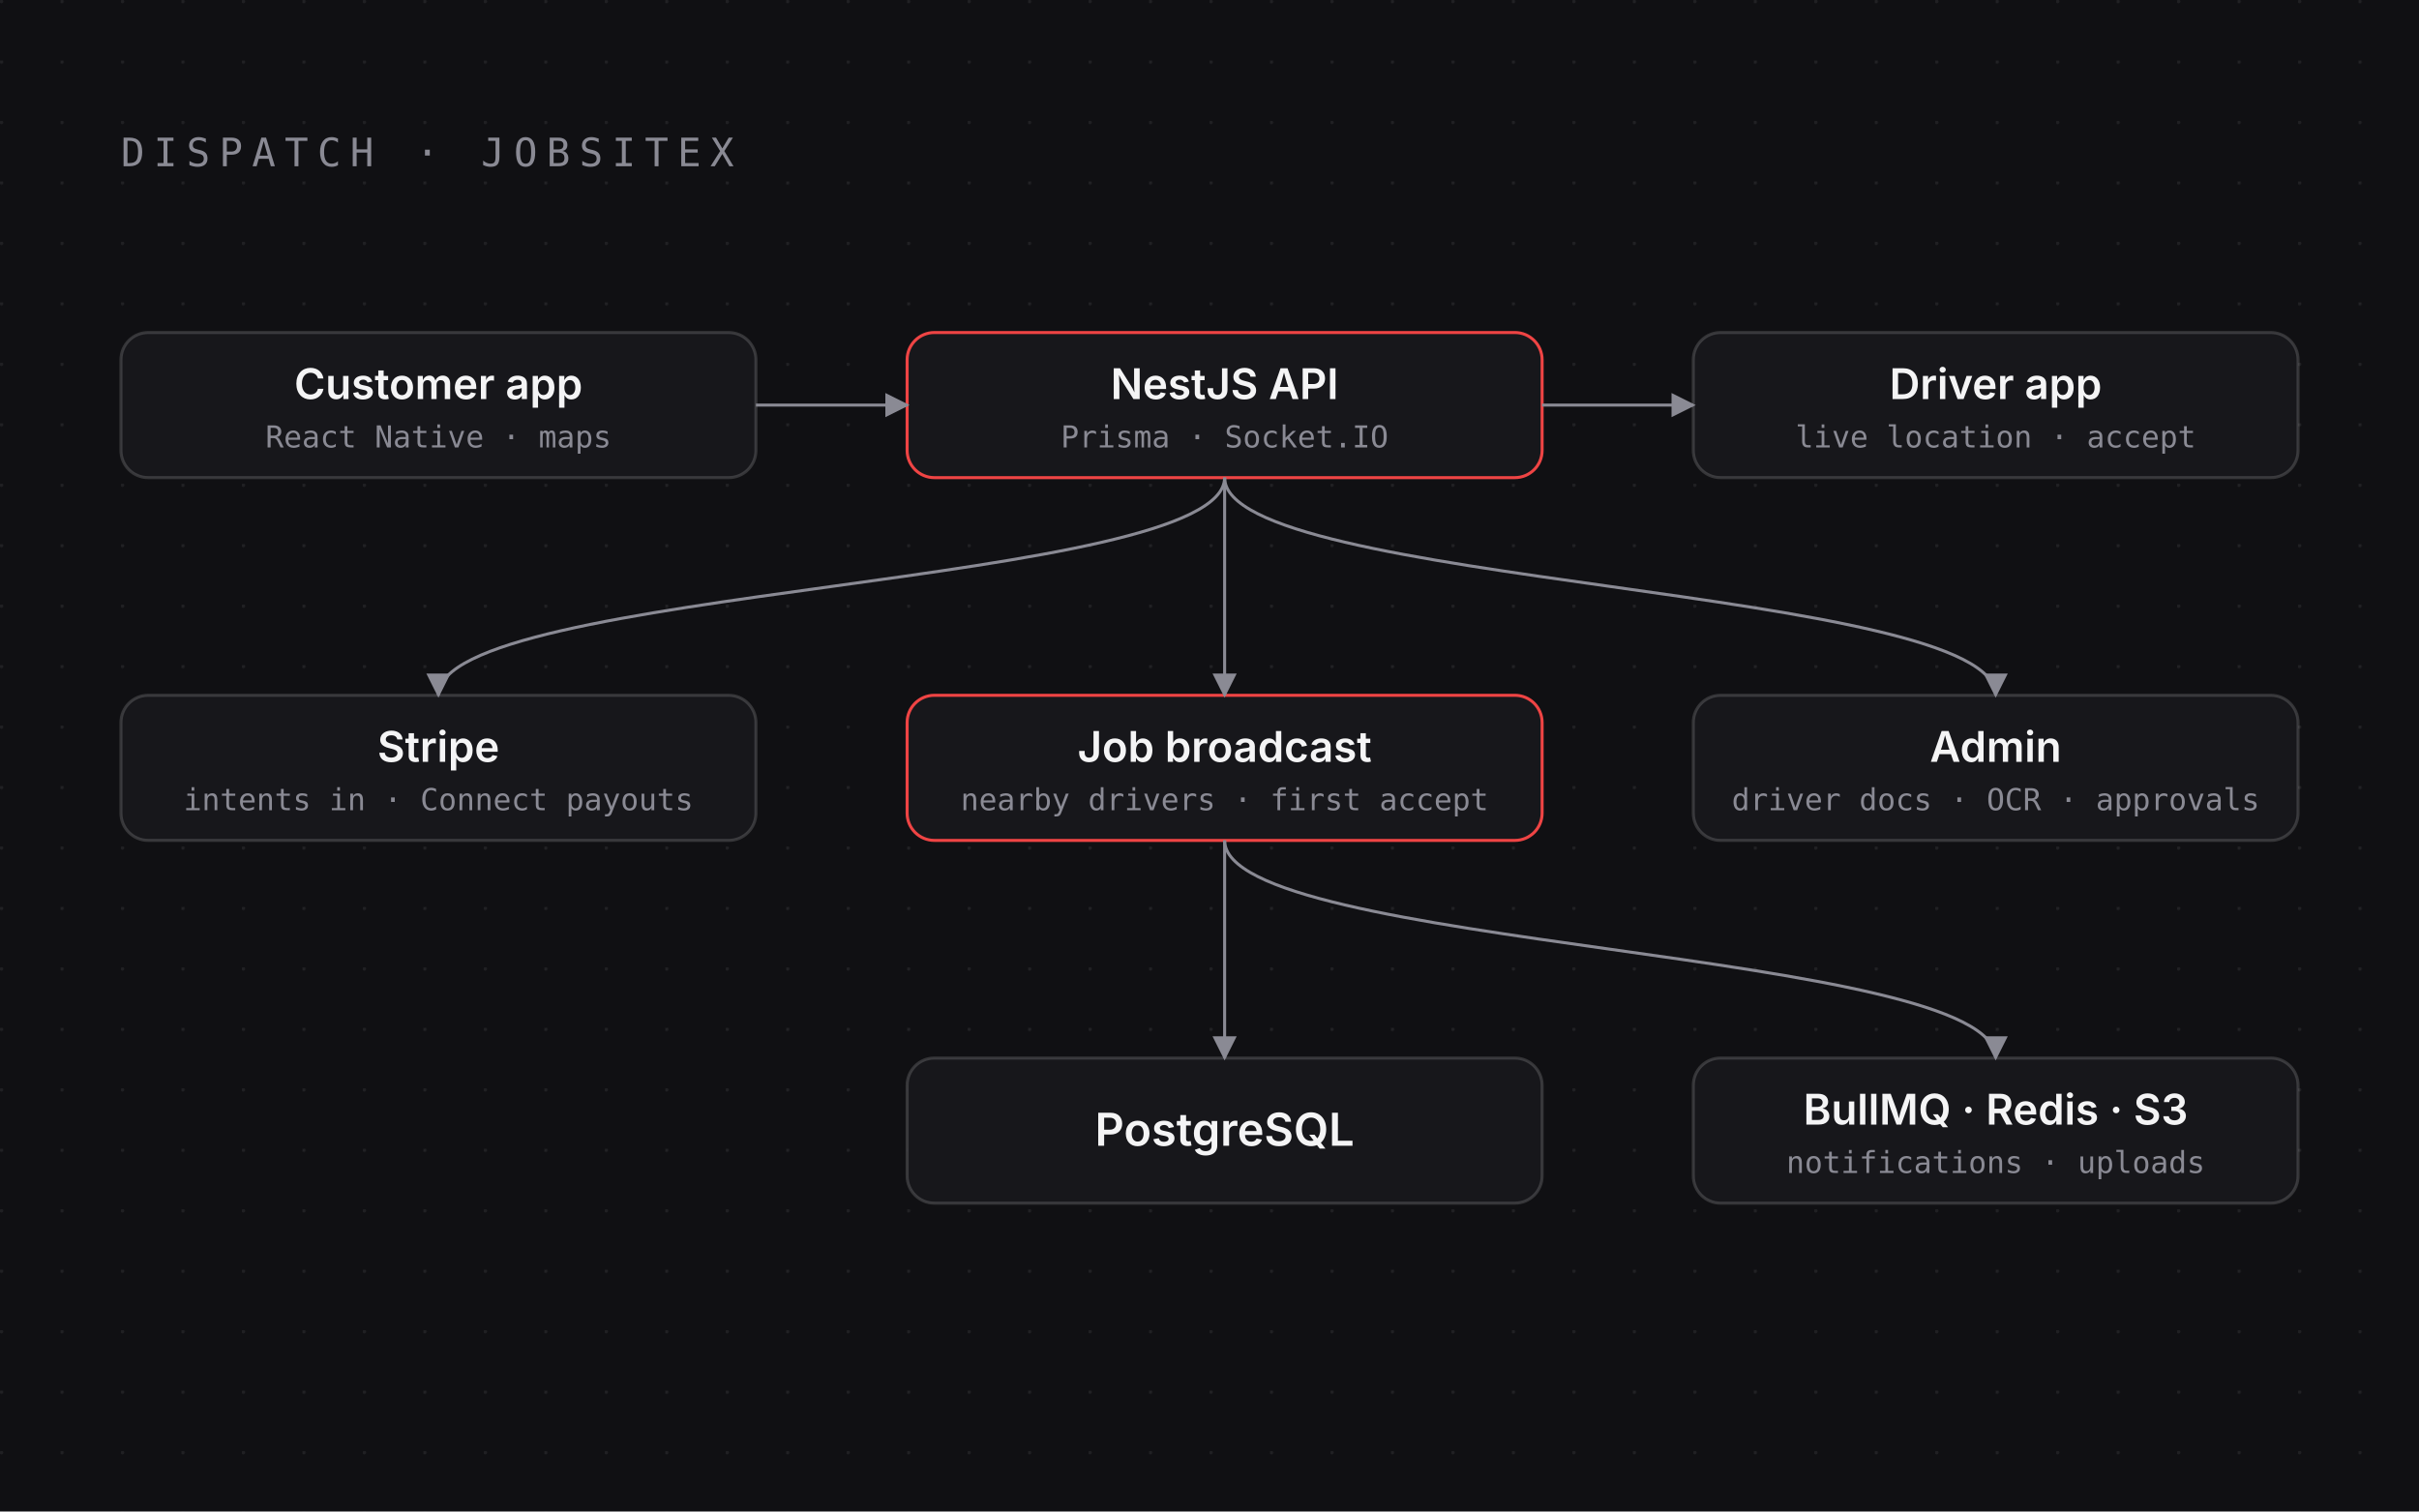
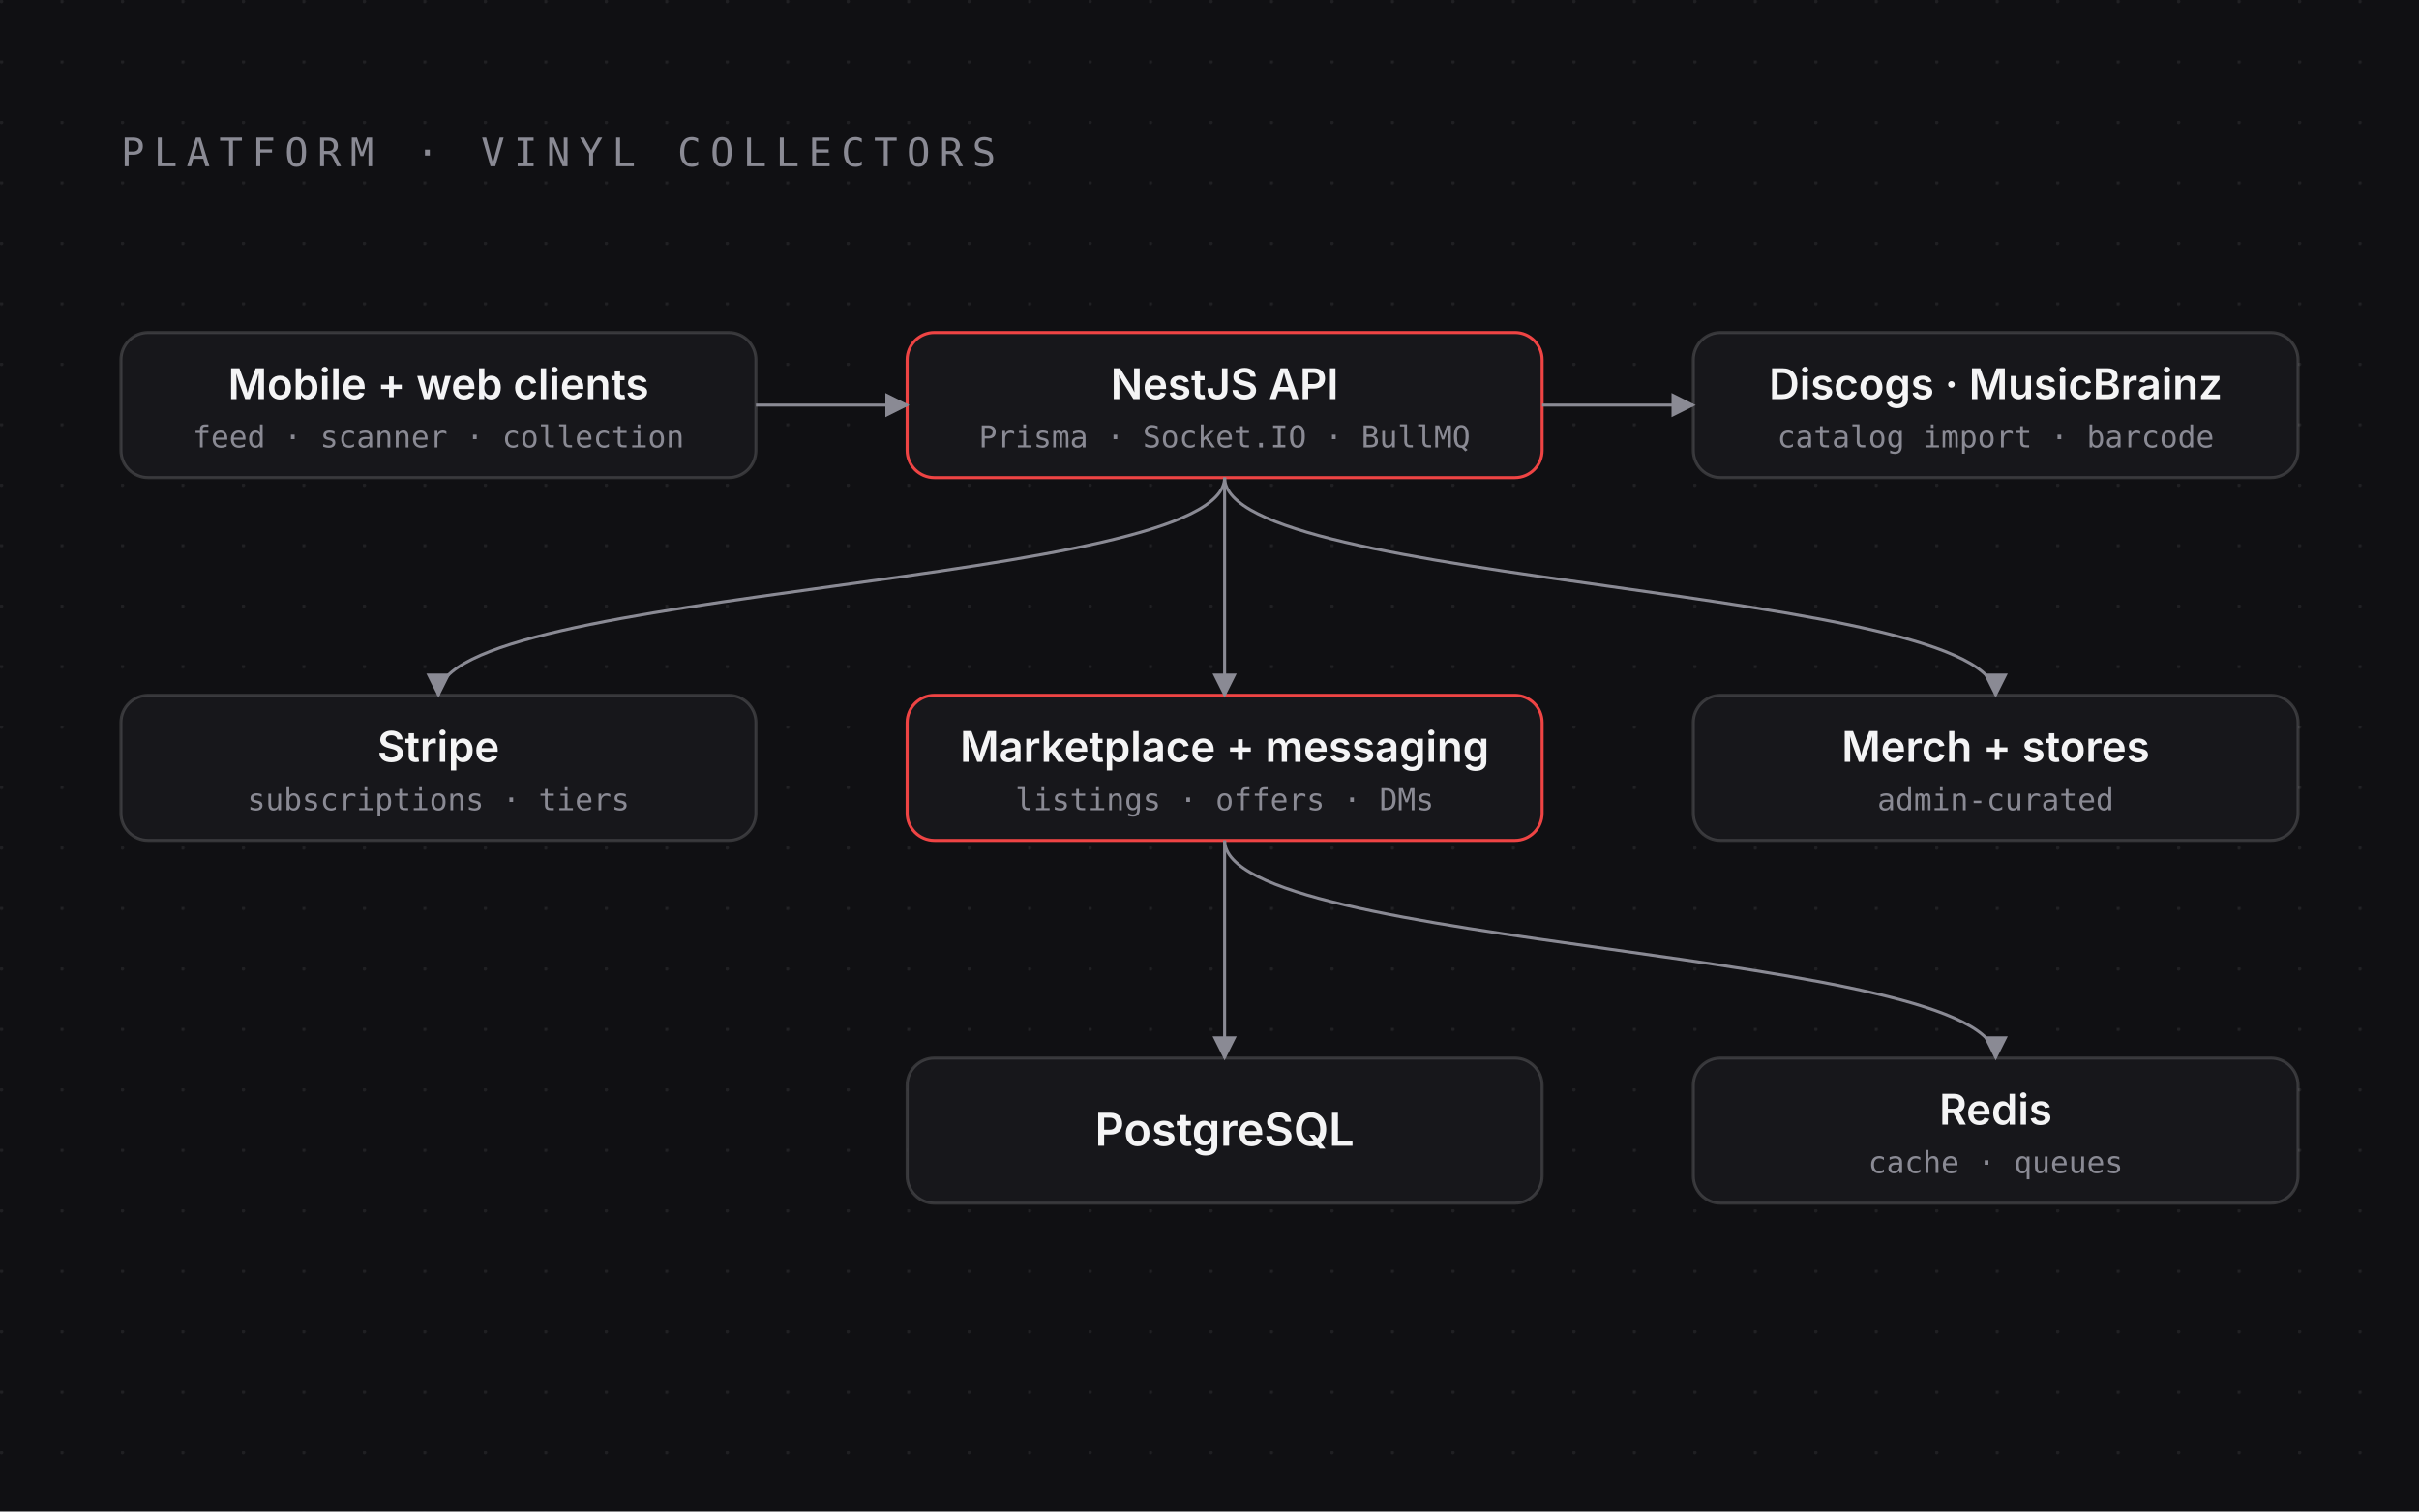
<svg xmlns="http://www.w3.org/2000/svg" viewBox="0 0 1600 1000" width="1600" height="1000">
  <defs>
    <pattern id="g" width="40" height="40" patternUnits="userSpaceOnUse">
      <circle cx="1" cy="1" r="1.2" fill="rgba(255,255,255,0.07)" />
    </pattern>
    <marker id="a" viewBox="0 0 10 10" refX="9" refY="5" markerWidth="8" markerHeight="8" orient="auto-start-reverse">
      <path d="M0 0L10 5L0 10z" fill="#8a8a94" />
    </marker>
  </defs>
  <rect width="1600" height="1000" fill="#101013" />
  <rect width="1600" height="1000" fill="url(#g)" />
-   <text x="80" y="110" font-family="ui-monospace,Menlo,monospace" font-size="26" letter-spacing="6" fill="#8a8a94">DISPATCH · JOBSITEX</text>
+   <text x="80" y="110" font-family="ui-monospace,Menlo,monospace" font-size="26" letter-spacing="6" fill="#8a8a94">PLATFORM · VINYL COLLECTORS</text>
  <rect x="80" y="220" width="420" height="96" rx="18" fill="#17171b" stroke="rgba(255,255,255,0.16)" stroke-width="2" />
-   <text x="290.0" y="264" text-anchor="middle" font-family="ui-sans-serif,Inter,system-ui" font-size="28" font-weight="600" fill="#f4f4f5">Customer app</text>
-   <text x="290.0" y="296" text-anchor="middle" font-family="ui-monospace,Menlo,monospace" font-size="20" fill="#8a8a94">React Native · maps</text>
+   <text x="290.0" y="264" text-anchor="middle" font-family="ui-sans-serif,Inter,system-ui" font-size="28" font-weight="600" fill="#f4f4f5">Mobile + web clients</text>
+   <text x="290.0" y="296" text-anchor="middle" font-family="ui-monospace,Menlo,monospace" font-size="20" fill="#8a8a94">feed · scanner · collection</text>
  <rect x="600" y="220" width="420" height="96" rx="18" fill="#17171b" stroke="#ef4444" stroke-width="2" />
  <text x="810.0" y="264" text-anchor="middle" font-family="ui-sans-serif,Inter,system-ui" font-size="28" font-weight="600" fill="#f4f4f5">NestJS API</text>
-   <text x="810.0" y="296" text-anchor="middle" font-family="ui-monospace,Menlo,monospace" font-size="20" fill="#8a8a94">Prisma · Socket.IO</text>
+   <text x="810.0" y="296" text-anchor="middle" font-family="ui-monospace,Menlo,monospace" font-size="20" fill="#8a8a94">Prisma · Socket.IO · BullMQ</text>
  <rect x="1120" y="220" width="400" height="96" rx="18" fill="#17171b" stroke="rgba(255,255,255,0.16)" stroke-width="2" />
-   <text x="1320.0" y="264" text-anchor="middle" font-family="ui-sans-serif,Inter,system-ui" font-size="28" font-weight="600" fill="#f4f4f5">Driver app</text>
-   <text x="1320.0" y="296" text-anchor="middle" font-family="ui-monospace,Menlo,monospace" font-size="20" fill="#8a8a94">live location · accept</text>
+   <text x="1320.0" y="264" text-anchor="middle" font-family="ui-sans-serif,Inter,system-ui" font-size="28" font-weight="600" fill="#f4f4f5">Discogs · MusicBrainz</text>
+   <text x="1320.0" y="296" text-anchor="middle" font-family="ui-monospace,Menlo,monospace" font-size="20" fill="#8a8a94">catalog import · barcode</text>
  <rect x="80" y="460" width="420" height="96" rx="18" fill="#17171b" stroke="rgba(255,255,255,0.16)" stroke-width="2" />
  <text x="290.0" y="504" text-anchor="middle" font-family="ui-sans-serif,Inter,system-ui" font-size="28" font-weight="600" fill="#f4f4f5">Stripe</text>
-   <text x="290.0" y="536" text-anchor="middle" font-family="ui-monospace,Menlo,monospace" font-size="20" fill="#8a8a94">intents in · Connect payouts</text>
+   <text x="290.0" y="536" text-anchor="middle" font-family="ui-monospace,Menlo,monospace" font-size="20" fill="#8a8a94">subscriptions · tiers</text>
  <rect x="600" y="460" width="420" height="96" rx="18" fill="#17171b" stroke="#ef4444" stroke-width="2" />
-   <text x="810.0" y="504" text-anchor="middle" font-family="ui-sans-serif,Inter,system-ui" font-size="28" font-weight="600" fill="#f4f4f5">Job broadcast</text>
-   <text x="810.0" y="536" text-anchor="middle" font-family="ui-monospace,Menlo,monospace" font-size="20" fill="#8a8a94">nearby drivers · first accept</text>
+   <text x="810.0" y="504" text-anchor="middle" font-family="ui-sans-serif,Inter,system-ui" font-size="28" font-weight="600" fill="#f4f4f5">Marketplace + messaging</text>
+   <text x="810.0" y="536" text-anchor="middle" font-family="ui-monospace,Menlo,monospace" font-size="20" fill="#8a8a94">listings · offers · DMs</text>
  <rect x="1120" y="460" width="400" height="96" rx="18" fill="#17171b" stroke="rgba(255,255,255,0.16)" stroke-width="2" />
-   <text x="1320.0" y="504" text-anchor="middle" font-family="ui-sans-serif,Inter,system-ui" font-size="28" font-weight="600" fill="#f4f4f5">Admin</text>
-   <text x="1320.0" y="536" text-anchor="middle" font-family="ui-monospace,Menlo,monospace" font-size="20" fill="#8a8a94">driver docs · OCR · approvals</text>
+   <text x="1320.0" y="504" text-anchor="middle" font-family="ui-sans-serif,Inter,system-ui" font-size="28" font-weight="600" fill="#f4f4f5">Merch + stores</text>
+   <text x="1320.0" y="536" text-anchor="middle" font-family="ui-monospace,Menlo,monospace" font-size="20" fill="#8a8a94">admin-curated</text>
  <rect x="600" y="700" width="420" height="96" rx="18" fill="#17171b" stroke="rgba(255,255,255,0.16)" stroke-width="2" />
  <text x="810.0" y="758" text-anchor="middle" font-family="ui-sans-serif,Inter,system-ui" font-size="30" font-weight="600" fill="#f4f4f5">PostgreSQL</text>
  <rect x="1120" y="700" width="400" height="96" rx="18" fill="#17171b" stroke="rgba(255,255,255,0.16)" stroke-width="2" />
-   <text x="1320.0" y="744" text-anchor="middle" font-family="ui-sans-serif,Inter,system-ui" font-size="28" font-weight="600" fill="#f4f4f5">BullMQ · Redis · S3</text>
-   <text x="1320.0" y="776" text-anchor="middle" font-family="ui-monospace,Menlo,monospace" font-size="20" fill="#8a8a94">notifications · uploads</text>
+   <text x="1320.0" y="744" text-anchor="middle" font-family="ui-sans-serif,Inter,system-ui" font-size="28" font-weight="600" fill="#f4f4f5">Redis</text>
+   <text x="1320.0" y="776" text-anchor="middle" font-family="ui-monospace,Menlo,monospace" font-size="20" fill="#8a8a94">cache · queues</text>
  <path d="M500 268 L 600 268" fill="none" stroke="#8a8a94" stroke-width="2" marker-end="url(#a)" />
  <path d="M1020 268 L 1120 268" fill="none" stroke="#8a8a94" stroke-width="2" marker-end="url(#a)" />
+   <path d="M810 316 C 810 388.0, 290 388.0, 290 460" fill="none" stroke="#8a8a94" stroke-width="2" marker-end="url(#a)" />
  <path d="M810 316 C 810 388.0, 810 388.0, 810 460" fill="none" stroke="#8a8a94" stroke-width="2" marker-end="url(#a)" />
-   <path d="M810 316 C 810 388.0, 290 388.0, 290 460" fill="none" stroke="#8a8a94" stroke-width="2" marker-end="url(#a)" />
  <path d="M810 316 C 810 388.0, 1320 388.0, 1320 460" fill="none" stroke="#8a8a94" stroke-width="2" marker-end="url(#a)" />
  <path d="M810 556 C 810 628.0, 810 628.0, 810 700" fill="none" stroke="#8a8a94" stroke-width="2" marker-end="url(#a)" />
  <path d="M810 556 C 810 628.0, 1320 628.0, 1320 700" fill="none" stroke="#8a8a94" stroke-width="2" marker-end="url(#a)" />
</svg>
